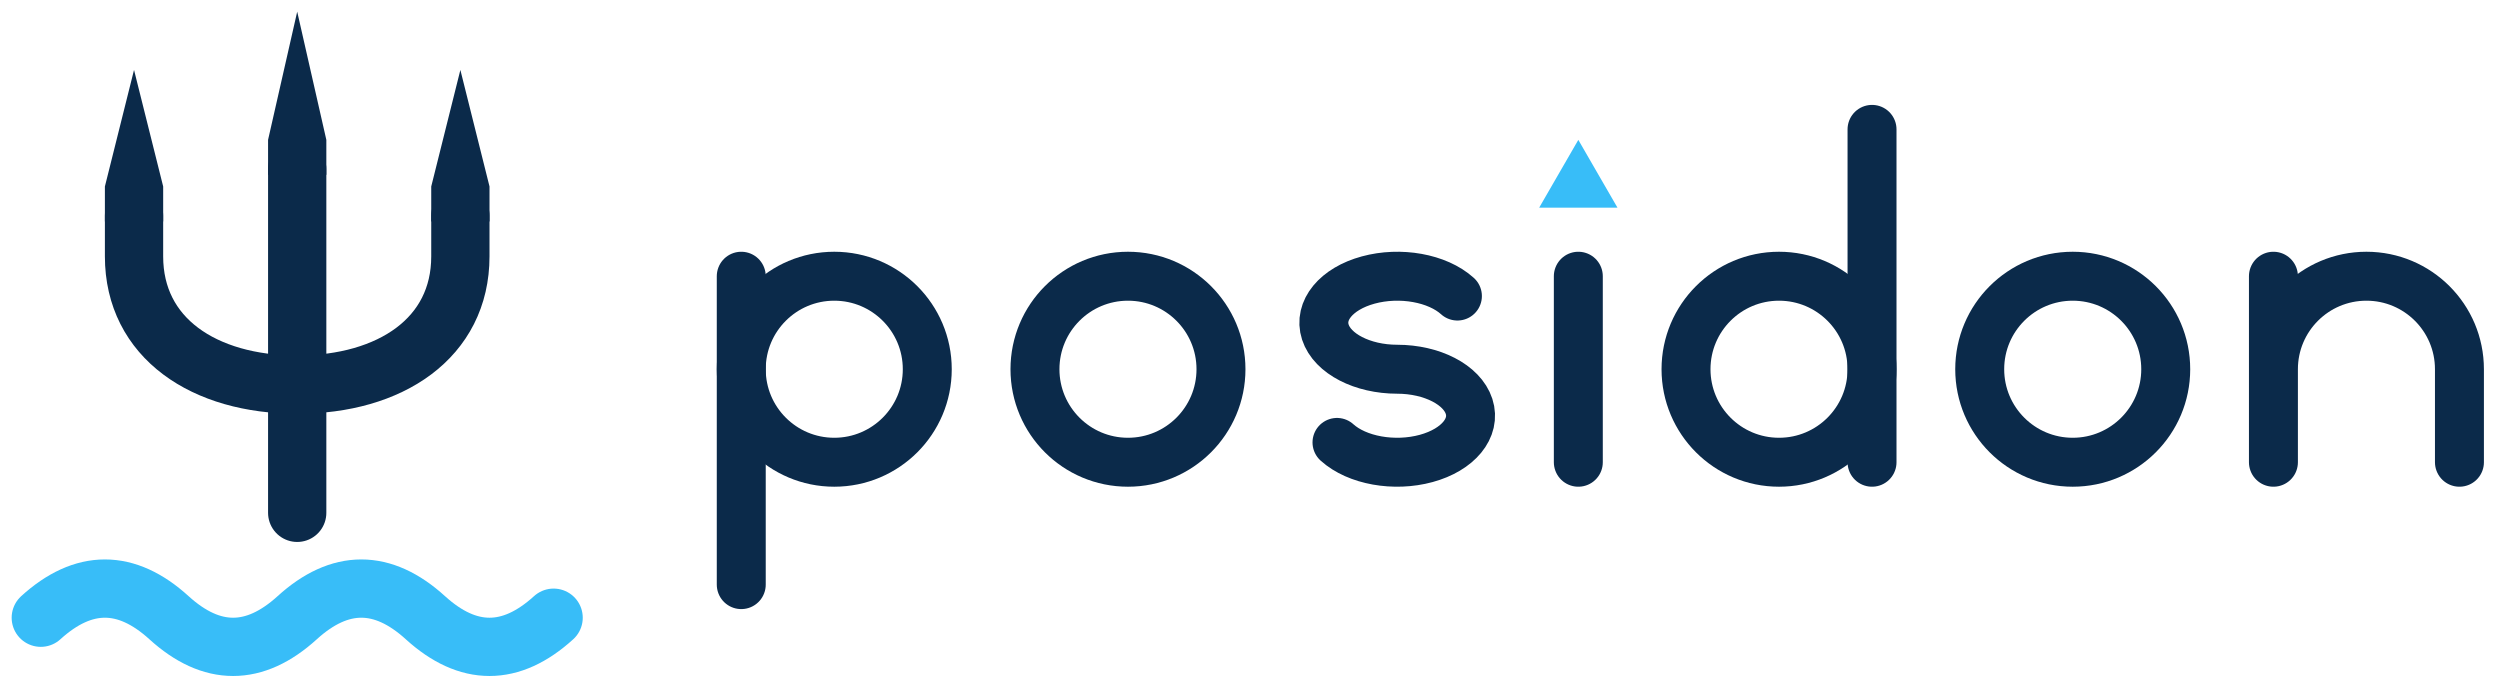
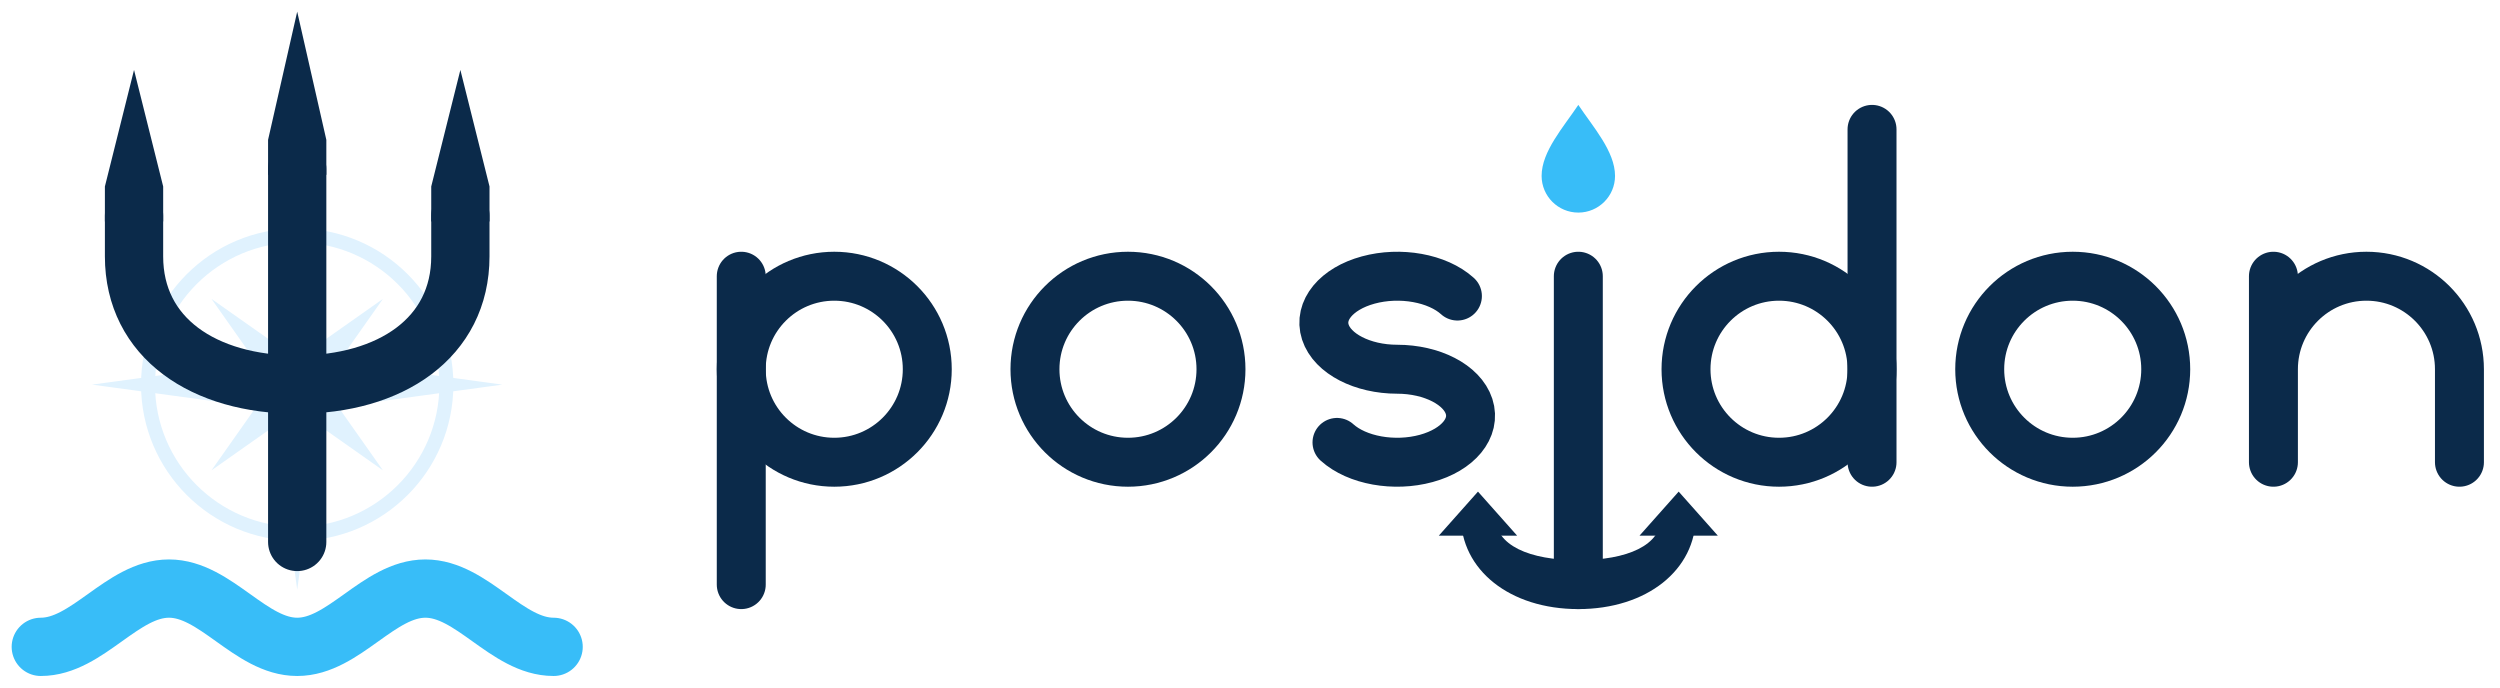
<svg xmlns="http://www.w3.org/2000/svg" viewBox="13 4 429 118" role="img">
+   <circle cx="64" cy="70" r="25.6" fill="none" stroke="#E0F2FE" stroke-width="2.4" />
+   <path fill="#E0F2FE" d="M64 34.8L68.8 70L64 76.4L59.2 70zM78.71 55.29L66.55 72.55L59.47 74.53L61.45 67.45zM99.2 70L64 74.8L57.6 70L64 65.2zM78.71 84.71L61.45 72.55L59.47 65.47L66.55 67.45zM64 105.2L59.2 70L64 63.6L68.8 70zM49.29 84.71L61.45 67.45L68.53 65.47L66.55 72.55zM28.8 70L64 65.2L70.4 70L64 74.8zM49.29 55.29L66.55 67.45L68.53 74.53L61.45 72.55z" />
  <g fill="none" stroke-linecap="round" stroke-width="10">
-     <path stroke="#0B2A4A" d="M36 41v7c0 14 12 22 28 22s28-8 28-22v-7M64 33v59" />
-     <path stroke="#38BDF8" d="M20 110q11-10 22 0t22 0 22 0 22 0" />
+     <path stroke="#0B2A4A" d="M36 41v7c0 14 12 22 28 22s28-8 28-22v-7M64 33v64" />
+     <path stroke="#38BDF8" d="M20 115c8 0 14-10 22-10s14 10 22 10 14-10 22-10 14 10 22 10" />
  </g>
  <path fill="#0B2A4A" d="M36 16l5 20v6H31v-6zM64 6l5 22v6H59v-6zM92 16l5 20v6H87v-6z" />
  <g transform="translate(136 22) scale(0.84)">
    <g fill="none" stroke="#0B2A4A" stroke-linecap="round" stroke-linejoin="round" stroke-width="10">
      <path d="M5 35v63" />
      <circle cx="24" cy="54" r="19" />
      <circle cx="84" cy="54" r="19" />
      <path d="M151.3 39.05A15 9.5 0 1 0 139 54a15 9.5 0 1 1-12.3 14.95" />
-       <path d="M176 35v38" />
+       <path d="M176 35v63" />
      <circle cx="217" cy="54" r="19" />
      <path d="M236 5v68" />
      <circle cx="277" cy="54" r="19" />
      <path d="M318 35v38m0-19a19 19 0 0 1 38 0v19" />
    </g>
-     <path fill="#38BDF8" d="M176 7.144l8 13.856h-16z" />
+     <path fill="#0B2A4A" d="M152 84c0 11 10 19 24 19s24-8 24-19h-7c0 6-7 9-17 9s-17-3-17-9z" />
+     <path fill="#0B2A4A" d="M155.5 79l8 9h-16zM196.5 79l8 9h-16z" />
+     <path fill="#38BDF8" d="M176 0c3 4.5 7.5 9.5 7.5 14.5a7.5 7.5 0 0 1-15 0c0-5 4.5-10 7.5-14.5z" />
  </g>
</svg>
